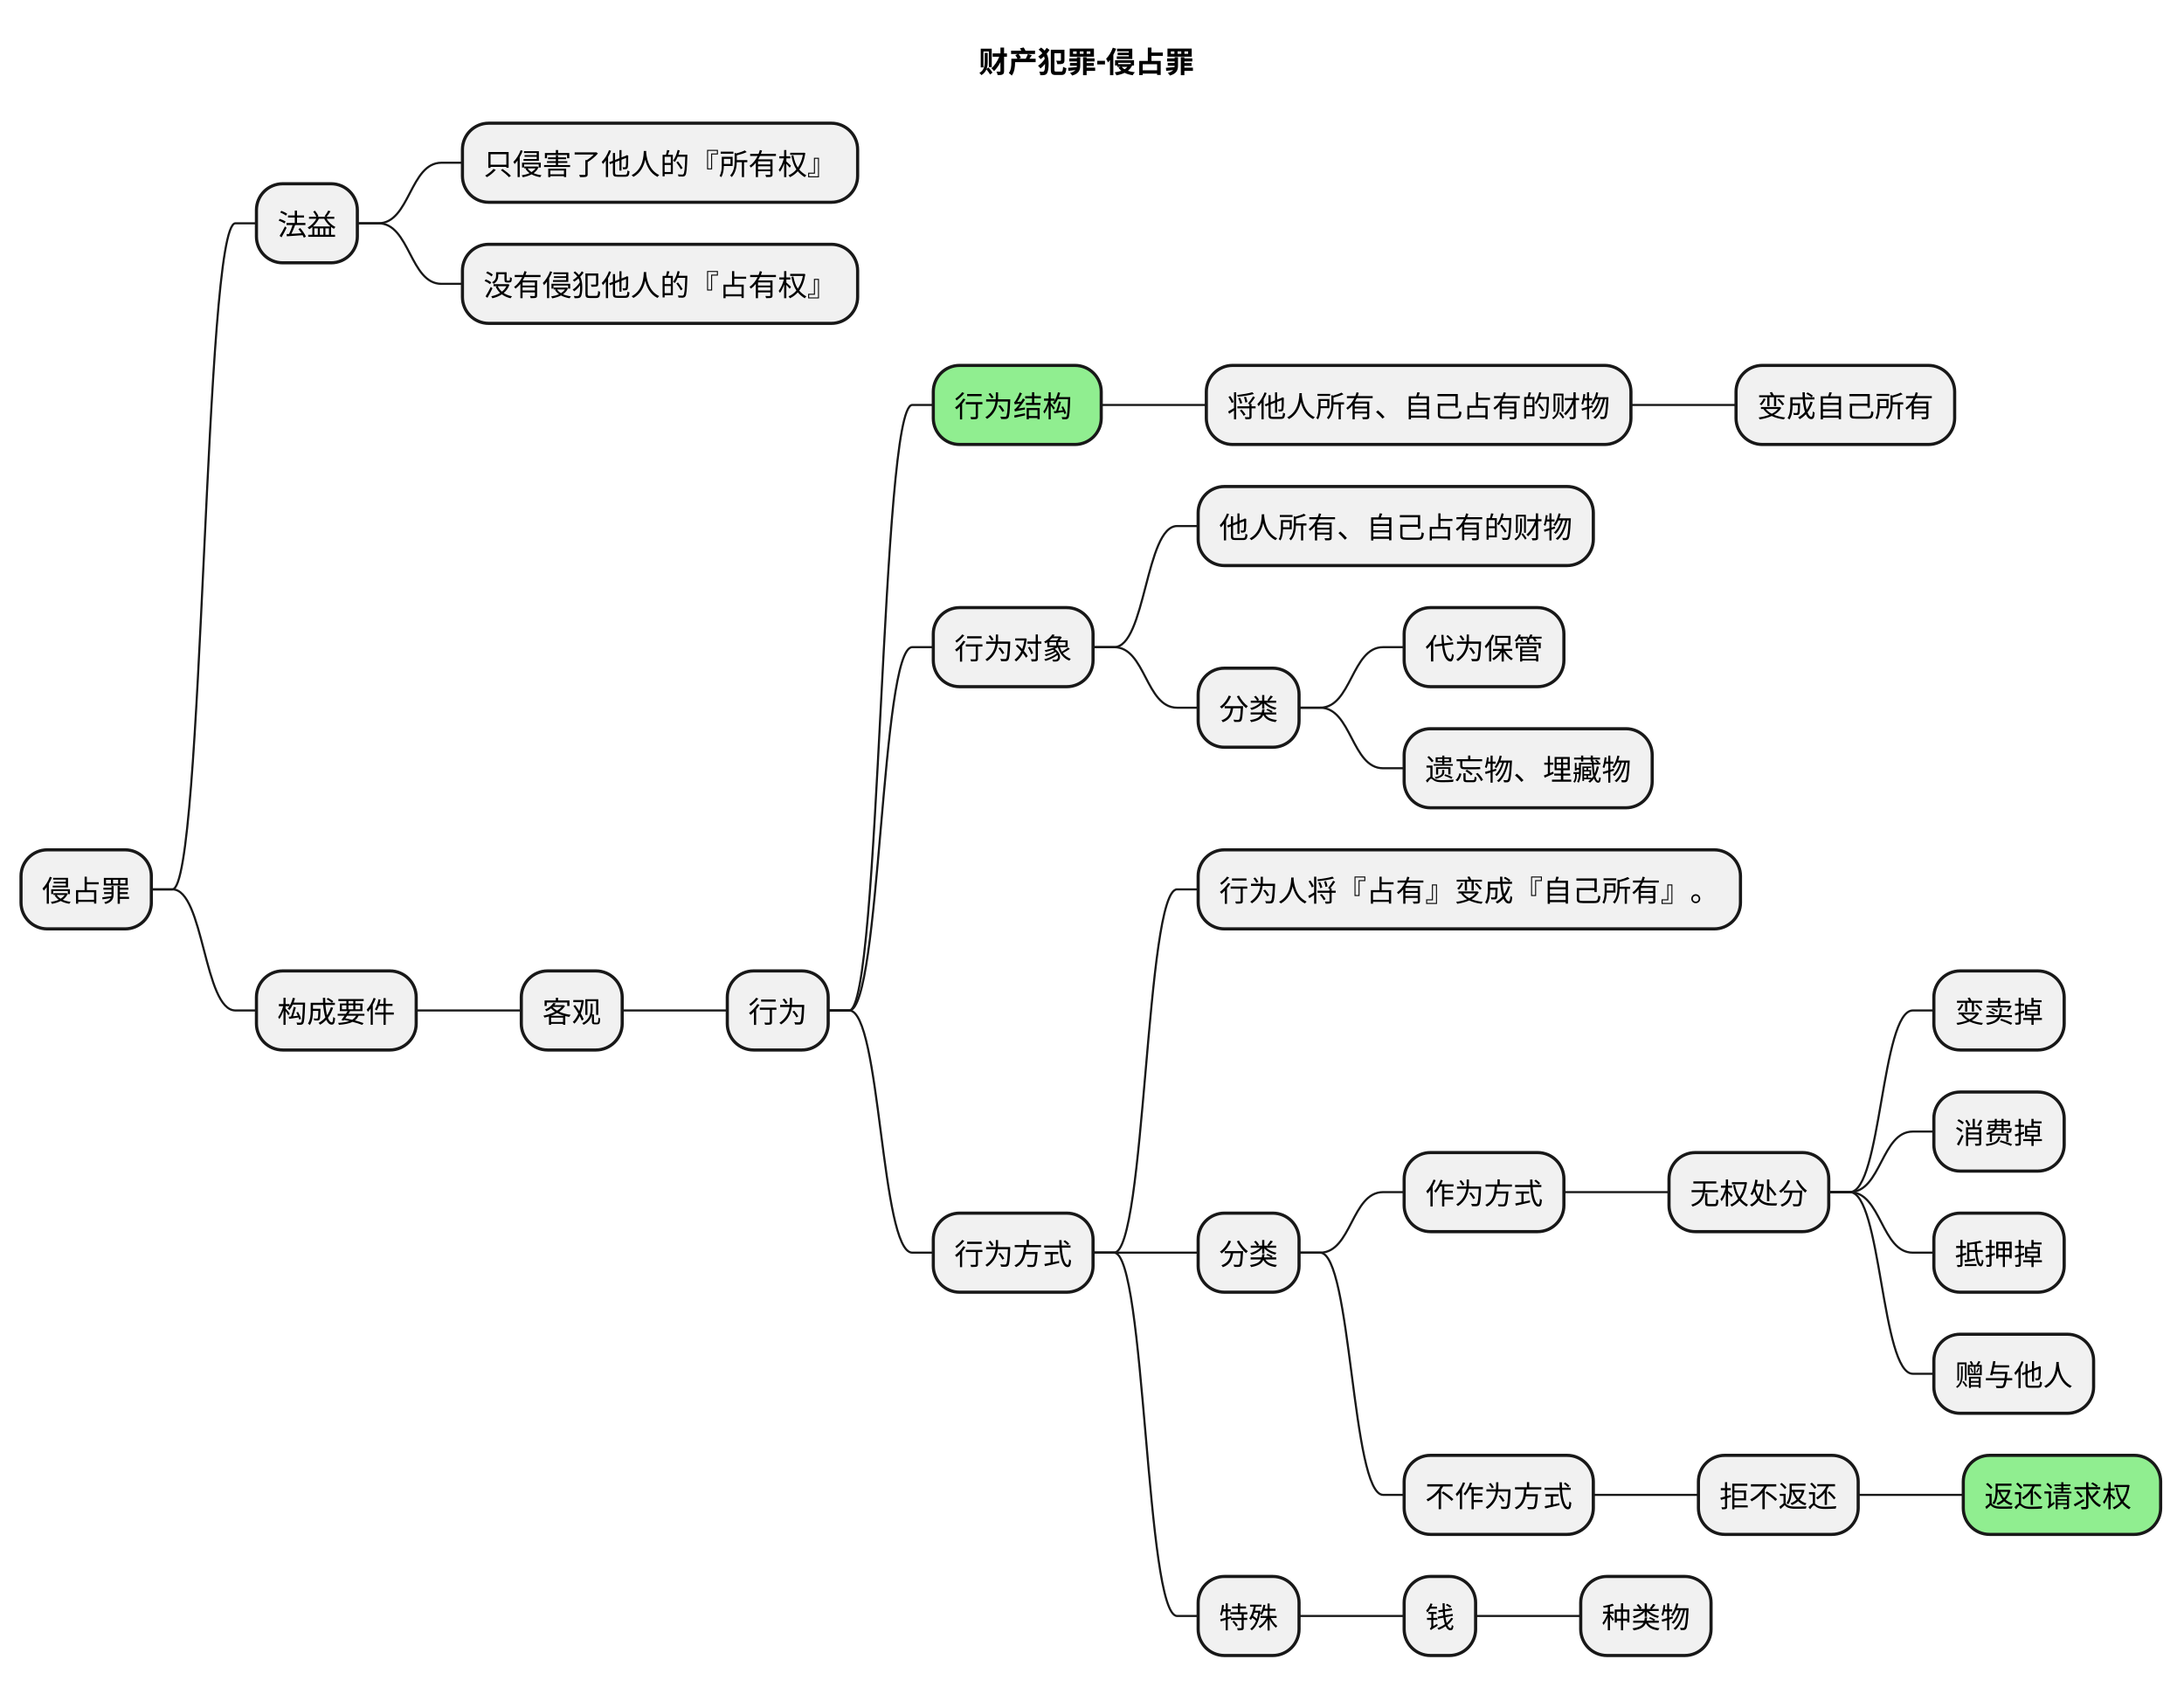
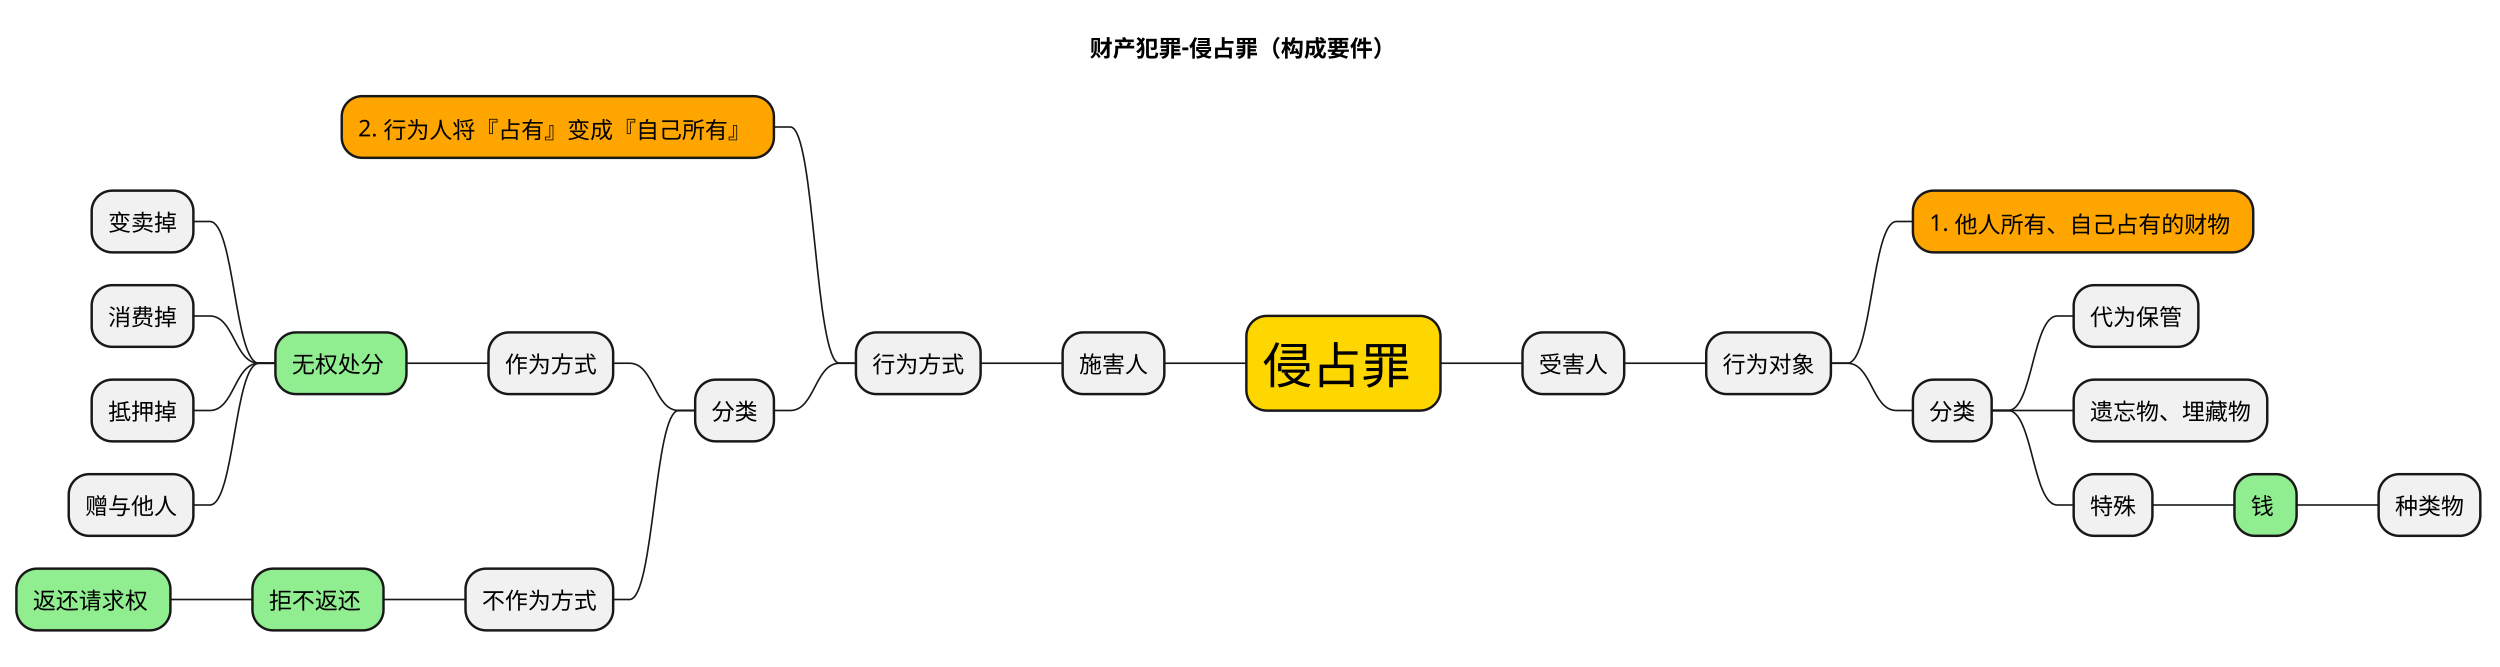
- <svg xmlns="http://www.w3.org/2000/svg" contentStyleType="text/css" height="809px" preserveAspectRatio="none" style="width:1039px;height:809px;background:#FFFFFF;" version="1.1" viewBox="0 0 1039 809" width="1039px" zoomAndPan="magnify">
+ <svg xmlns="http://www.w3.org/2000/svg" contentStyleType="text/css" height="406px" preserveAspectRatio="none" style="width:1524px;height:406px;background:#FFFFFF;" version="1.1" viewBox="0 0 1524 406" width="1524px" zoomAndPan="magnify">
  <defs />
  <g>
-     <text fill="#000000" font-family="sans-serif" font-size="14" font-weight="bold" lengthAdjust="spacing" textLength="105.725" x="465.582" y="34.533">财产犯罪-侵占罪</text>
-     <rect fill="#F1F1F1" height="37.609" rx="12.5" ry="12.5" style="stroke:#181818;stroke-width:1.5;" width="62" x="10" y="404.266" />
-     <text fill="#000000" font-family="sans-serif" font-size="14" lengthAdjust="spacing" textLength="42" x="20" y="428.799">侵占罪</text>
-     <rect fill="#F1F1F1" height="37.609" rx="12.5" ry="12.5" style="stroke:#181818;stroke-width:1.5;" width="48" x="122" y="87.414" />
-     <text fill="#000000" font-family="sans-serif" font-size="14" lengthAdjust="spacing" textLength="28" x="132" y="111.947">法益</text>
-     <rect fill="#F1F1F1" height="37.609" rx="12.5" ry="12.5" style="stroke:#181818;stroke-width:1.5;" width="188" x="220" y="58.609" />
-     <text fill="#000000" font-family="sans-serif" font-size="14" lengthAdjust="spacing" textLength="168" x="230" y="83.143">只侵害了他人的『所有权』</text>
-     <path d="M170,106.219 L180,106.219 C195,106.219 195,77.414 210,77.414 L220,77.414 " fill="none" style="stroke:#181818;stroke-width:1;" />
-     <rect fill="#F1F1F1" height="37.609" rx="12.5" ry="12.5" style="stroke:#181818;stroke-width:1.5;" width="188" x="220" y="116.219" />
-     <text fill="#000000" font-family="sans-serif" font-size="14" lengthAdjust="spacing" textLength="168" x="230" y="140.752">没有侵犯他人的『占有权』</text>
-     <path d="M170,106.219 L180,106.219 C195,106.219 195,135.023 210,135.023 L220,135.023 " fill="none" style="stroke:#181818;stroke-width:1;" />
-     <path d="M72,423.07 L82,423.07 C97,423.07 97,106.219 112,106.219 L122,106.219 " fill="none" style="stroke:#181818;stroke-width:1;" />
-     <rect fill="#F1F1F1" height="37.609" rx="12.5" ry="12.5" style="stroke:#181818;stroke-width:1.5;" width="76" x="122" y="461.875" />
-     <text fill="#000000" font-family="sans-serif" font-size="14" lengthAdjust="spacing" textLength="56" x="132" y="486.408">构成要件</text>
-     <rect fill="#F1F1F1" height="37.609" rx="12.5" ry="12.5" style="stroke:#181818;stroke-width:1.5;" width="48" x="248" y="461.875" />
-     <text fill="#000000" font-family="sans-serif" font-size="14" lengthAdjust="spacing" textLength="28" x="258" y="486.408">客观</text>
-     <rect fill="#F1F1F1" height="37.609" rx="12.5" ry="12.5" style="stroke:#181818;stroke-width:1.5;" width="48" x="346" y="461.875" />
-     <text fill="#000000" font-family="sans-serif" font-size="14" lengthAdjust="spacing" textLength="28" x="356" y="486.408">行为</text>
-     <rect fill="#90EE90" height="37.609" rx="12.5" ry="12.5" style="stroke:#181818;stroke-width:1.5;" width="79.89" x="444" y="173.828" />
-     <text fill="#000000" font-family="sans-serif" font-size="14" lengthAdjust="spacing" textLength="56" x="454" y="198.361">行为结构</text>
-     <rect fill="#F1F1F1" height="37.609" rx="12.5" ry="12.5" style="stroke:#181818;stroke-width:1.5;" width="202" x="573.89" y="173.828" />
-     <text fill="#000000" font-family="sans-serif" font-size="14" lengthAdjust="spacing" textLength="182" x="583.89" y="198.361">将他人所有、自己占有的财物</text>
-     <rect fill="#F1F1F1" height="37.609" rx="12.5" ry="12.5" style="stroke:#181818;stroke-width:1.5;" width="104" x="825.89" y="173.828" />
-     <text fill="#000000" font-family="sans-serif" font-size="14" lengthAdjust="spacing" textLength="84" x="835.89" y="198.361">变成自己所有</text>
-     <path d="M775.89,192.633 L785.89,192.633 C800.89,192.633 800.89,192.633 815.89,192.633 L825.89,192.633 " fill="none" style="stroke:#181818;stroke-width:1;" />
-     <path d="M523.89,192.633 L533.89,192.633 C548.89,192.633 548.89,192.633 563.89,192.633 L573.89,192.633 " fill="none" style="stroke:#181818;stroke-width:1;" />
-     <path d="M394,480.68 L404,480.68 C419,480.68 419,192.633 434,192.633 L444,192.633 " fill="none" style="stroke:#181818;stroke-width:1;" />
-     <rect fill="#F1F1F1" height="37.609" rx="12.5" ry="12.5" style="stroke:#181818;stroke-width:1.5;" width="76" x="444" y="289.047" />
-     <text fill="#000000" font-family="sans-serif" font-size="14" lengthAdjust="spacing" textLength="56" x="454" y="313.58">行为对象</text>
-     <rect fill="#F1F1F1" height="37.609" rx="12.5" ry="12.5" style="stroke:#181818;stroke-width:1.5;" width="188" x="570" y="231.438" />
-     <text fill="#000000" font-family="sans-serif" font-size="14" lengthAdjust="spacing" textLength="168" x="580" y="255.971">他人所有、自己占有的财物</text>
-     <path d="M520,307.852 L530,307.852 C545,307.852 545,250.242 560,250.242 L570,250.242 " fill="none" style="stroke:#181818;stroke-width:1;" />
-     <rect fill="#F1F1F1" height="37.609" rx="12.5" ry="12.5" style="stroke:#181818;stroke-width:1.5;" width="48" x="570" y="317.852" />
-     <text fill="#000000" font-family="sans-serif" font-size="14" lengthAdjust="spacing" textLength="28" x="580" y="342.385">分类</text>
-     <rect fill="#F1F1F1" height="37.609" rx="12.5" ry="12.5" style="stroke:#181818;stroke-width:1.5;" width="76" x="668" y="289.047" />
-     <text fill="#000000" font-family="sans-serif" font-size="14" lengthAdjust="spacing" textLength="56" x="678" y="313.58">代为保管</text>
-     <path d="M618,336.656 L628,336.656 C643,336.656 643,307.852 658,307.852 L668,307.852 " fill="none" style="stroke:#181818;stroke-width:1;" />
-     <rect fill="#F1F1F1" height="37.609" rx="12.5" ry="12.5" style="stroke:#181818;stroke-width:1.5;" width="118" x="668" y="346.656" />
-     <text fill="#000000" font-family="sans-serif" font-size="14" lengthAdjust="spacing" textLength="98" x="678" y="371.19">遗忘物、埋藏物</text>
-     <path d="M618,336.656 L628,336.656 C643,336.656 643,365.461 658,365.461 L668,365.461 " fill="none" style="stroke:#181818;stroke-width:1;" />
-     <path d="M520,307.852 L530,307.852 C545,307.852 545,336.656 560,336.656 L570,336.656 " fill="none" style="stroke:#181818;stroke-width:1;" />
-     <path d="M394,480.68 L404,480.68 C419,480.68 419,307.852 434,307.852 L444,307.852 " fill="none" style="stroke:#181818;stroke-width:1;" />
-     <rect fill="#F1F1F1" height="37.609" rx="12.5" ry="12.5" style="stroke:#181818;stroke-width:1.5;" width="76" x="444" y="577.094" />
-     <text fill="#000000" font-family="sans-serif" font-size="14" lengthAdjust="spacing" textLength="56" x="454" y="601.627">行为方式</text>
-     <rect fill="#F1F1F1" height="37.609" rx="12.5" ry="12.5" style="stroke:#181818;stroke-width:1.5;" width="258" x="570" y="404.266" />
-     <text fill="#000000" font-family="sans-serif" font-size="14" lengthAdjust="spacing" textLength="238" x="580" y="428.799">行为人将『占有』变成『自己所有』。</text>
-     <path d="M520,595.898 L530,595.898 C545,595.898 545,423.07 560,423.07 L570,423.07 " fill="none" style="stroke:#181818;stroke-width:1;" />
-     <rect fill="#F1F1F1" height="37.609" rx="12.5" ry="12.5" style="stroke:#181818;stroke-width:1.5;" width="48" x="570" y="577.094" />
-     <text fill="#000000" font-family="sans-serif" font-size="14" lengthAdjust="spacing" textLength="28" x="580" y="601.627">分类</text>
-     <rect fill="#F1F1F1" height="37.609" rx="12.5" ry="12.5" style="stroke:#181818;stroke-width:1.5;" width="76" x="668" y="548.289" />
-     <text fill="#000000" font-family="sans-serif" font-size="14" lengthAdjust="spacing" textLength="56" x="678" y="572.822">作为方式</text>
-     <rect fill="#F1F1F1" height="37.609" rx="12.5" ry="12.5" style="stroke:#181818;stroke-width:1.5;" width="76" x="794" y="548.289" />
-     <text fill="#000000" font-family="sans-serif" font-size="14" lengthAdjust="spacing" textLength="56" x="804" y="572.822">无权处分</text>
-     <rect fill="#F1F1F1" height="37.609" rx="12.5" ry="12.5" style="stroke:#181818;stroke-width:1.5;" width="62" x="920" y="461.875" />
-     <text fill="#000000" font-family="sans-serif" font-size="14" lengthAdjust="spacing" textLength="42" x="930" y="486.408">变卖掉</text>
-     <path d="M870,567.094 L880,567.094 C895,567.094 895,480.68 910,480.68 L920,480.68 " fill="none" style="stroke:#181818;stroke-width:1;" />
-     <rect fill="#F1F1F1" height="37.609" rx="12.5" ry="12.5" style="stroke:#181818;stroke-width:1.5;" width="62" x="920" y="519.484" />
-     <text fill="#000000" font-family="sans-serif" font-size="14" lengthAdjust="spacing" textLength="42" x="930" y="544.018">消费掉</text>
-     <path d="M870,567.094 L880,567.094 C895,567.094 895,538.289 910,538.289 L920,538.289 " fill="none" style="stroke:#181818;stroke-width:1;" />
-     <rect fill="#F1F1F1" height="37.609" rx="12.5" ry="12.5" style="stroke:#181818;stroke-width:1.5;" width="62" x="920" y="577.094" />
-     <text fill="#000000" font-family="sans-serif" font-size="14" lengthAdjust="spacing" textLength="42" x="930" y="601.627">抵押掉</text>
-     <path d="M870,567.094 L880,567.094 C895,567.094 895,595.898 910,595.898 L920,595.898 " fill="none" style="stroke:#181818;stroke-width:1;" />
-     <rect fill="#F1F1F1" height="37.609" rx="12.5" ry="12.5" style="stroke:#181818;stroke-width:1.5;" width="76" x="920" y="634.703" />
-     <text fill="#000000" font-family="sans-serif" font-size="14" lengthAdjust="spacing" textLength="56" x="930" y="659.236">赠与他人</text>
-     <path d="M870,567.094 L880,567.094 C895,567.094 895,653.508 910,653.508 L920,653.508 " fill="none" style="stroke:#181818;stroke-width:1;" />
-     <path d="M744,567.094 L754,567.094 C769,567.094 769,567.094 784,567.094 L794,567.094 " fill="none" style="stroke:#181818;stroke-width:1;" />
-     <path d="M618,595.898 L628,595.898 C643,595.898 643,567.094 658,567.094 L668,567.094 " fill="none" style="stroke:#181818;stroke-width:1;" />
-     <rect fill="#F1F1F1" height="37.609" rx="12.5" ry="12.5" style="stroke:#181818;stroke-width:1.5;" width="90" x="668" y="692.312" />
-     <text fill="#000000" font-family="sans-serif" font-size="14" lengthAdjust="spacing" textLength="70" x="678" y="716.846">不作为方式</text>
-     <rect fill="#F1F1F1" height="37.609" rx="12.5" ry="12.5" style="stroke:#181818;stroke-width:1.5;" width="76" x="808" y="692.312" />
-     <text fill="#000000" font-family="sans-serif" font-size="14" lengthAdjust="spacing" textLength="56" x="818" y="716.846">拒不返还</text>
-     <rect fill="#90EE90" height="37.609" rx="12.5" ry="12.5" style="stroke:#181818;stroke-width:1.5;" width="93.89" x="934" y="692.312" />
-     <text fill="#000000" font-family="sans-serif" font-size="14" lengthAdjust="spacing" textLength="70" x="944" y="716.846">返还请求权</text>
-     <path d="M884,711.117 L894,711.117 C909,711.117 909,711.117 924,711.117 L934,711.117 " fill="none" style="stroke:#181818;stroke-width:1;" />
-     <path d="M758,711.117 L768,711.117 C783,711.117 783,711.117 798,711.117 L808,711.117 " fill="none" style="stroke:#181818;stroke-width:1;" />
-     <path d="M618,595.898 L628,595.898 C643,595.898 643,711.117 658,711.117 L668,711.117 " fill="none" style="stroke:#181818;stroke-width:1;" />
-     <path d="M520,595.898 L530,595.898 C545,595.898 545,595.898 560,595.898 L570,595.898 " fill="none" style="stroke:#181818;stroke-width:1;" />
-     <rect fill="#F1F1F1" height="37.609" rx="12.5" ry="12.5" style="stroke:#181818;stroke-width:1.5;" width="48" x="570" y="749.922" />
-     <text fill="#000000" font-family="sans-serif" font-size="14" lengthAdjust="spacing" textLength="28" x="580" y="774.455">特殊</text>
-     <rect fill="#F1F1F1" height="37.609" rx="12.5" ry="12.5" style="stroke:#181818;stroke-width:1.5;" width="34" x="668" y="749.922" />
-     <text fill="#000000" font-family="sans-serif" font-size="14" lengthAdjust="spacing" textLength="14" x="678" y="774.455">钱</text>
-     <rect fill="#F1F1F1" height="37.609" rx="12.5" ry="12.5" style="stroke:#181818;stroke-width:1.5;" width="62" x="752" y="749.922" />
-     <text fill="#000000" font-family="sans-serif" font-size="14" lengthAdjust="spacing" textLength="42" x="762" y="774.455">种类物</text>
-     <path d="M702,768.727 L712,768.727 C727,768.727 727,768.727 742,768.727 L752,768.727 " fill="none" style="stroke:#181818;stroke-width:1;" />
-     <path d="M618,768.727 L628,768.727 C643,768.727 643,768.727 658,768.727 L668,768.727 " fill="none" style="stroke:#181818;stroke-width:1;" />
-     <path d="M520,595.898 L530,595.898 C545,595.898 545,768.727 560,768.727 L570,768.727 " fill="none" style="stroke:#181818;stroke-width:1;" />
-     <path d="M394,480.68 L404,480.68 C419,480.68 419,595.898 434,595.898 L444,595.898 " fill="none" style="stroke:#181818;stroke-width:1;" />
-     <path d="M296,480.68 L306,480.68 C321,480.68 321,480.68 336,480.68 L346,480.68 " fill="none" style="stroke:#181818;stroke-width:1;" />
-     <path d="M198,480.68 L208,480.68 C223,480.68 223,480.68 238,480.68 L248,480.68 " fill="none" style="stroke:#181818;stroke-width:1;" />
-     <path d="M72,423.07 L82,423.07 C97,423.07 97,480.68 112,480.68 L122,480.68 " fill="none" style="stroke:#181818;stroke-width:1;" />
+     <text fill="#000000" font-family="sans-serif" font-size="14" font-weight="bold" lengthAdjust="spacing" textLength="192.35" x="664.327" y="34.533">财产犯罪-侵占罪（构成要件）</text>
+     <rect fill="#FFD700" height="57.734" rx="12.5" ry="12.5" style="stroke:#181818;stroke-width:1.5;" width="118.335" x="759.779" y="192.57" />
+     <text fill="#000000" font-family="sans-serif" font-size="30" lengthAdjust="spacing" textLength="90" x="769.779" y="233.713">侵占罪</text>
+     <rect fill="#F1F1F1" height="37.609" rx="12.5" ry="12.5" style="stroke:#181818;stroke-width:1.5;" width="62" x="928.114" y="202.633" />
+     <text fill="#000000" font-family="sans-serif" font-size="14" lengthAdjust="spacing" textLength="42" x="938.114" y="227.166">受害人</text>
+     <rect fill="#F1F1F1" height="37.609" rx="12.5" ry="12.5" style="stroke:#181818;stroke-width:1.5;" width="76" x="1040.114" y="202.633" />
+     <text fill="#000000" font-family="sans-serif" font-size="14" lengthAdjust="spacing" textLength="56" x="1050.114" y="227.166">行为对象</text>
+     <rect fill="#FFA500" height="37.609" rx="12.5" ry="12.5" style="stroke:#181818;stroke-width:1.5;" width="207.455" x="1166.114" y="116.219" />
+     <text fill="#000000" font-family="sans-serif" font-size="14" lengthAdjust="spacing" textLength="183.565" x="1176.114" y="140.752">1. 他人所有、自己占有的财物</text>
+     <path d="M1116.114,221.438 L1126.114,221.438 C1141.114,221.438 1141.114,135.023 1156.114,135.023 L1166.114,135.023 " fill="none" style="stroke:#181818;stroke-width:1;" />
+     <rect fill="#F1F1F1" height="37.609" rx="12.5" ry="12.5" style="stroke:#181818;stroke-width:1.5;" width="48" x="1166.114" y="231.438" />
+     <text fill="#000000" font-family="sans-serif" font-size="14" lengthAdjust="spacing" textLength="28" x="1176.114" y="255.971">分类</text>
+     <rect fill="#F1F1F1" height="37.609" rx="12.5" ry="12.5" style="stroke:#181818;stroke-width:1.5;" width="76" x="1264.114" y="173.828" />
+     <text fill="#000000" font-family="sans-serif" font-size="14" lengthAdjust="spacing" textLength="56" x="1274.114" y="198.361">代为保管</text>
+     <path d="M1214.114,250.242 L1224.114,250.242 C1239.114,250.242 1239.114,192.633 1254.114,192.633 L1264.114,192.633 " fill="none" style="stroke:#181818;stroke-width:1;" />
+     <rect fill="#F1F1F1" height="37.609" rx="12.5" ry="12.5" style="stroke:#181818;stroke-width:1.5;" width="118" x="1264.114" y="231.438" />
+     <text fill="#000000" font-family="sans-serif" font-size="14" lengthAdjust="spacing" textLength="98" x="1274.114" y="255.971">遗忘物、埋藏物</text>
+     <path d="M1214.114,250.242 L1224.114,250.242 C1239.114,250.242 1239.114,250.242 1254.114,250.242 L1264.114,250.242 " fill="none" style="stroke:#181818;stroke-width:1;" />
+     <rect fill="#F1F1F1" height="37.609" rx="12.5" ry="12.5" style="stroke:#181818;stroke-width:1.5;" width="48" x="1264.114" y="289.047" />
+     <text fill="#000000" font-family="sans-serif" font-size="14" lengthAdjust="spacing" textLength="28" x="1274.114" y="313.58">特殊</text>
+     <rect fill="#90EE90" height="37.609" rx="12.5" ry="12.5" style="stroke:#181818;stroke-width:1.5;" width="37.89" x="1362.114" y="289.047" />
+     <text fill="#000000" font-family="sans-serif" font-size="14" lengthAdjust="spacing" textLength="14" x="1372.114" y="313.58">钱</text>
+     <rect fill="#F1F1F1" height="37.609" rx="12.5" ry="12.5" style="stroke:#181818;stroke-width:1.5;" width="62" x="1450.004" y="289.047" />
+     <text fill="#000000" font-family="sans-serif" font-size="14" lengthAdjust="spacing" textLength="42" x="1460.004" y="313.58">种类物</text>
+     <path d="M1400.004,307.852 L1410.004,307.852 C1425.004,307.852 1425.004,307.852 1440.004,307.852 L1450.004,307.852 " fill="none" style="stroke:#181818;stroke-width:1;" />
+     <path d="M1312.114,307.852 L1322.114,307.852 C1337.114,307.852 1337.114,307.852 1352.114,307.852 L1362.114,307.852 " fill="none" style="stroke:#181818;stroke-width:1;" />
+     <path d="M1214.114,250.242 L1224.114,250.242 C1239.114,250.242 1239.114,307.852 1254.114,307.852 L1264.114,307.852 " fill="none" style="stroke:#181818;stroke-width:1;" />
+     <path d="M1116.114,221.438 L1126.114,221.438 C1141.114,221.438 1141.114,250.242 1156.114,250.242 L1166.114,250.242 " fill="none" style="stroke:#181818;stroke-width:1;" />
+     <path d="M990.114,221.438 L1000.114,221.438 C1015.114,221.438 1015.114,221.438 1030.114,221.438 L1040.114,221.438 " fill="none" style="stroke:#181818;stroke-width:1;" />
+     <path d="M878.114,221.438 L888.114,221.438 C903.114,221.438 903.114,221.438 918.114,221.438 L928.114,221.438 " fill="none" style="stroke:#181818;stroke-width:1;" />
+     <rect fill="#F1F1F1" height="37.609" rx="12.5" ry="12.5" style="stroke:#181818;stroke-width:1.5;" width="62" x="647.779" y="202.633" />
+     <text fill="#000000" font-family="sans-serif" font-size="14" lengthAdjust="spacing" textLength="42" x="657.779" y="227.166">施害人</text>
+     <rect fill="#F1F1F1" height="37.609" rx="12.5" ry="12.5" style="stroke:#181818;stroke-width:1.5;" width="76" x="521.779" y="202.633" />
+     <text fill="#000000" font-family="sans-serif" font-size="14" lengthAdjust="spacing" textLength="56" x="531.779" y="227.166">行为方式</text>
+     <rect fill="#FFA500" height="37.609" rx="12.5" ry="12.5" style="stroke:#181818;stroke-width:1.5;" width="263.455" x="208.324" y="58.609" />
+     <text fill="#000000" font-family="sans-serif" font-size="14" lengthAdjust="spacing" textLength="239.565" x="218.324" y="83.143">2. 行为人将『占有』变成『自己所有』</text>
+     <path d="M521.779,221.438 L511.779,221.438 C496.779,221.438 496.779,77.414 481.779,77.414 L471.779,77.414 " fill="none" style="stroke:#181818;stroke-width:1;" />
+     <rect fill="#F1F1F1" height="37.609" rx="12.5" ry="12.5" style="stroke:#181818;stroke-width:1.5;" width="48" x="423.779" y="231.438" />
+     <text fill="#000000" font-family="sans-serif" font-size="14" lengthAdjust="spacing" textLength="28" x="433.779" y="255.971">分类</text>
+     <rect fill="#F1F1F1" height="37.609" rx="12.5" ry="12.5" style="stroke:#181818;stroke-width:1.5;" width="76" x="297.779" y="202.633" />
+     <text fill="#000000" font-family="sans-serif" font-size="14" lengthAdjust="spacing" textLength="56" x="307.779" y="227.166">作为方式</text>
+     <rect fill="#90EE90" height="37.609" rx="12.5" ry="12.5" style="stroke:#181818;stroke-width:1.5;" width="79.89" x="167.89" y="202.633" />
+     <text fill="#000000" font-family="sans-serif" font-size="14" lengthAdjust="spacing" textLength="56" x="177.89" y="227.166">无权处分</text>
+     <rect fill="#F1F1F1" height="37.609" rx="12.5" ry="12.5" style="stroke:#181818;stroke-width:1.5;" width="62" x="55.89" y="116.219" />
+     <text fill="#000000" font-family="sans-serif" font-size="14" lengthAdjust="spacing" textLength="42" x="65.89" y="140.752">变卖掉</text>
+     <path d="M167.89,221.438 L157.89,221.438 C142.89,221.438 142.89,135.023 127.89,135.023 L117.89,135.023 " fill="none" style="stroke:#181818;stroke-width:1;" />
+     <rect fill="#F1F1F1" height="37.609" rx="12.5" ry="12.5" style="stroke:#181818;stroke-width:1.5;" width="62" x="55.89" y="173.828" />
+     <text fill="#000000" font-family="sans-serif" font-size="14" lengthAdjust="spacing" textLength="42" x="65.89" y="198.361">消费掉</text>
+     <path d="M167.89,221.438 L157.89,221.438 C142.89,221.438 142.89,192.633 127.89,192.633 L117.89,192.633 " fill="none" style="stroke:#181818;stroke-width:1;" />
+     <rect fill="#F1F1F1" height="37.609" rx="12.5" ry="12.5" style="stroke:#181818;stroke-width:1.5;" width="62" x="55.89" y="231.438" />
+     <text fill="#000000" font-family="sans-serif" font-size="14" lengthAdjust="spacing" textLength="42" x="65.89" y="255.971">抵押掉</text>
+     <path d="M167.89,221.438 L157.89,221.438 C142.89,221.438 142.89,250.242 127.89,250.242 L117.89,250.242 " fill="none" style="stroke:#181818;stroke-width:1;" />
+     <rect fill="#F1F1F1" height="37.609" rx="12.5" ry="12.5" style="stroke:#181818;stroke-width:1.5;" width="76" x="41.89" y="289.047" />
+     <text fill="#000000" font-family="sans-serif" font-size="14" lengthAdjust="spacing" textLength="56" x="51.89" y="313.58">赠与他人</text>
+     <path d="M167.89,221.438 L157.89,221.438 C142.89,221.438 142.89,307.852 127.89,307.852 L117.89,307.852 " fill="none" style="stroke:#181818;stroke-width:1;" />
+     <path d="M297.779,221.438 L287.779,221.438 C272.779,221.438 272.779,221.438 257.779,221.438 L247.779,221.438 " fill="none" style="stroke:#181818;stroke-width:1;" />
+     <path d="M423.779,250.242 L413.779,250.242 C398.779,250.242 398.779,221.438 383.779,221.438 L373.779,221.438 " fill="none" style="stroke:#181818;stroke-width:1;" />
+     <rect fill="#F1F1F1" height="37.609" rx="12.5" ry="12.5" style="stroke:#181818;stroke-width:1.5;" width="90" x="283.779" y="346.656" />
+     <text fill="#000000" font-family="sans-serif" font-size="14" lengthAdjust="spacing" textLength="70" x="293.779" y="371.19">不作为方式</text>
+     <rect fill="#90EE90" height="37.609" rx="12.5" ry="12.5" style="stroke:#181818;stroke-width:1.5;" width="79.89" x="153.89" y="346.656" />
+     <text fill="#000000" font-family="sans-serif" font-size="14" lengthAdjust="spacing" textLength="56" x="163.89" y="371.19">拒不返还</text>
+     <rect fill="#90EE90" height="37.609" rx="12.5" ry="12.5" style="stroke:#181818;stroke-width:1.5;" width="93.89" x="10" y="346.656" />
+     <text fill="#000000" font-family="sans-serif" font-size="14" lengthAdjust="spacing" textLength="70" x="20" y="371.19">返还请求权</text>
+     <path d="M153.89,365.461 L143.89,365.461 C128.89,365.461 128.89,365.461 113.89,365.461 L103.89,365.461 " fill="none" style="stroke:#181818;stroke-width:1;" />
+     <path d="M283.779,365.461 L273.779,365.461 C258.779,365.461 258.779,365.461 243.779,365.461 L233.779,365.461 " fill="none" style="stroke:#181818;stroke-width:1;" />
+     <path d="M423.779,250.242 L413.779,250.242 C398.779,250.242 398.779,365.461 383.779,365.461 L373.779,365.461 " fill="none" style="stroke:#181818;stroke-width:1;" />
+     <path d="M521.779,221.438 L511.779,221.438 C496.779,221.438 496.779,250.242 481.779,250.242 L471.779,250.242 " fill="none" style="stroke:#181818;stroke-width:1;" />
+     <path d="M647.779,221.438 L637.779,221.438 C622.779,221.438 622.779,221.438 607.779,221.438 L597.779,221.438 " fill="none" style="stroke:#181818;stroke-width:1;" />
+     <path d="M759.779,221.438 L749.779,221.438 C734.779,221.438 734.779,221.438 719.779,221.438 L709.779,221.438 " fill="none" style="stroke:#181818;stroke-width:1;" />
  </g>
</svg>
